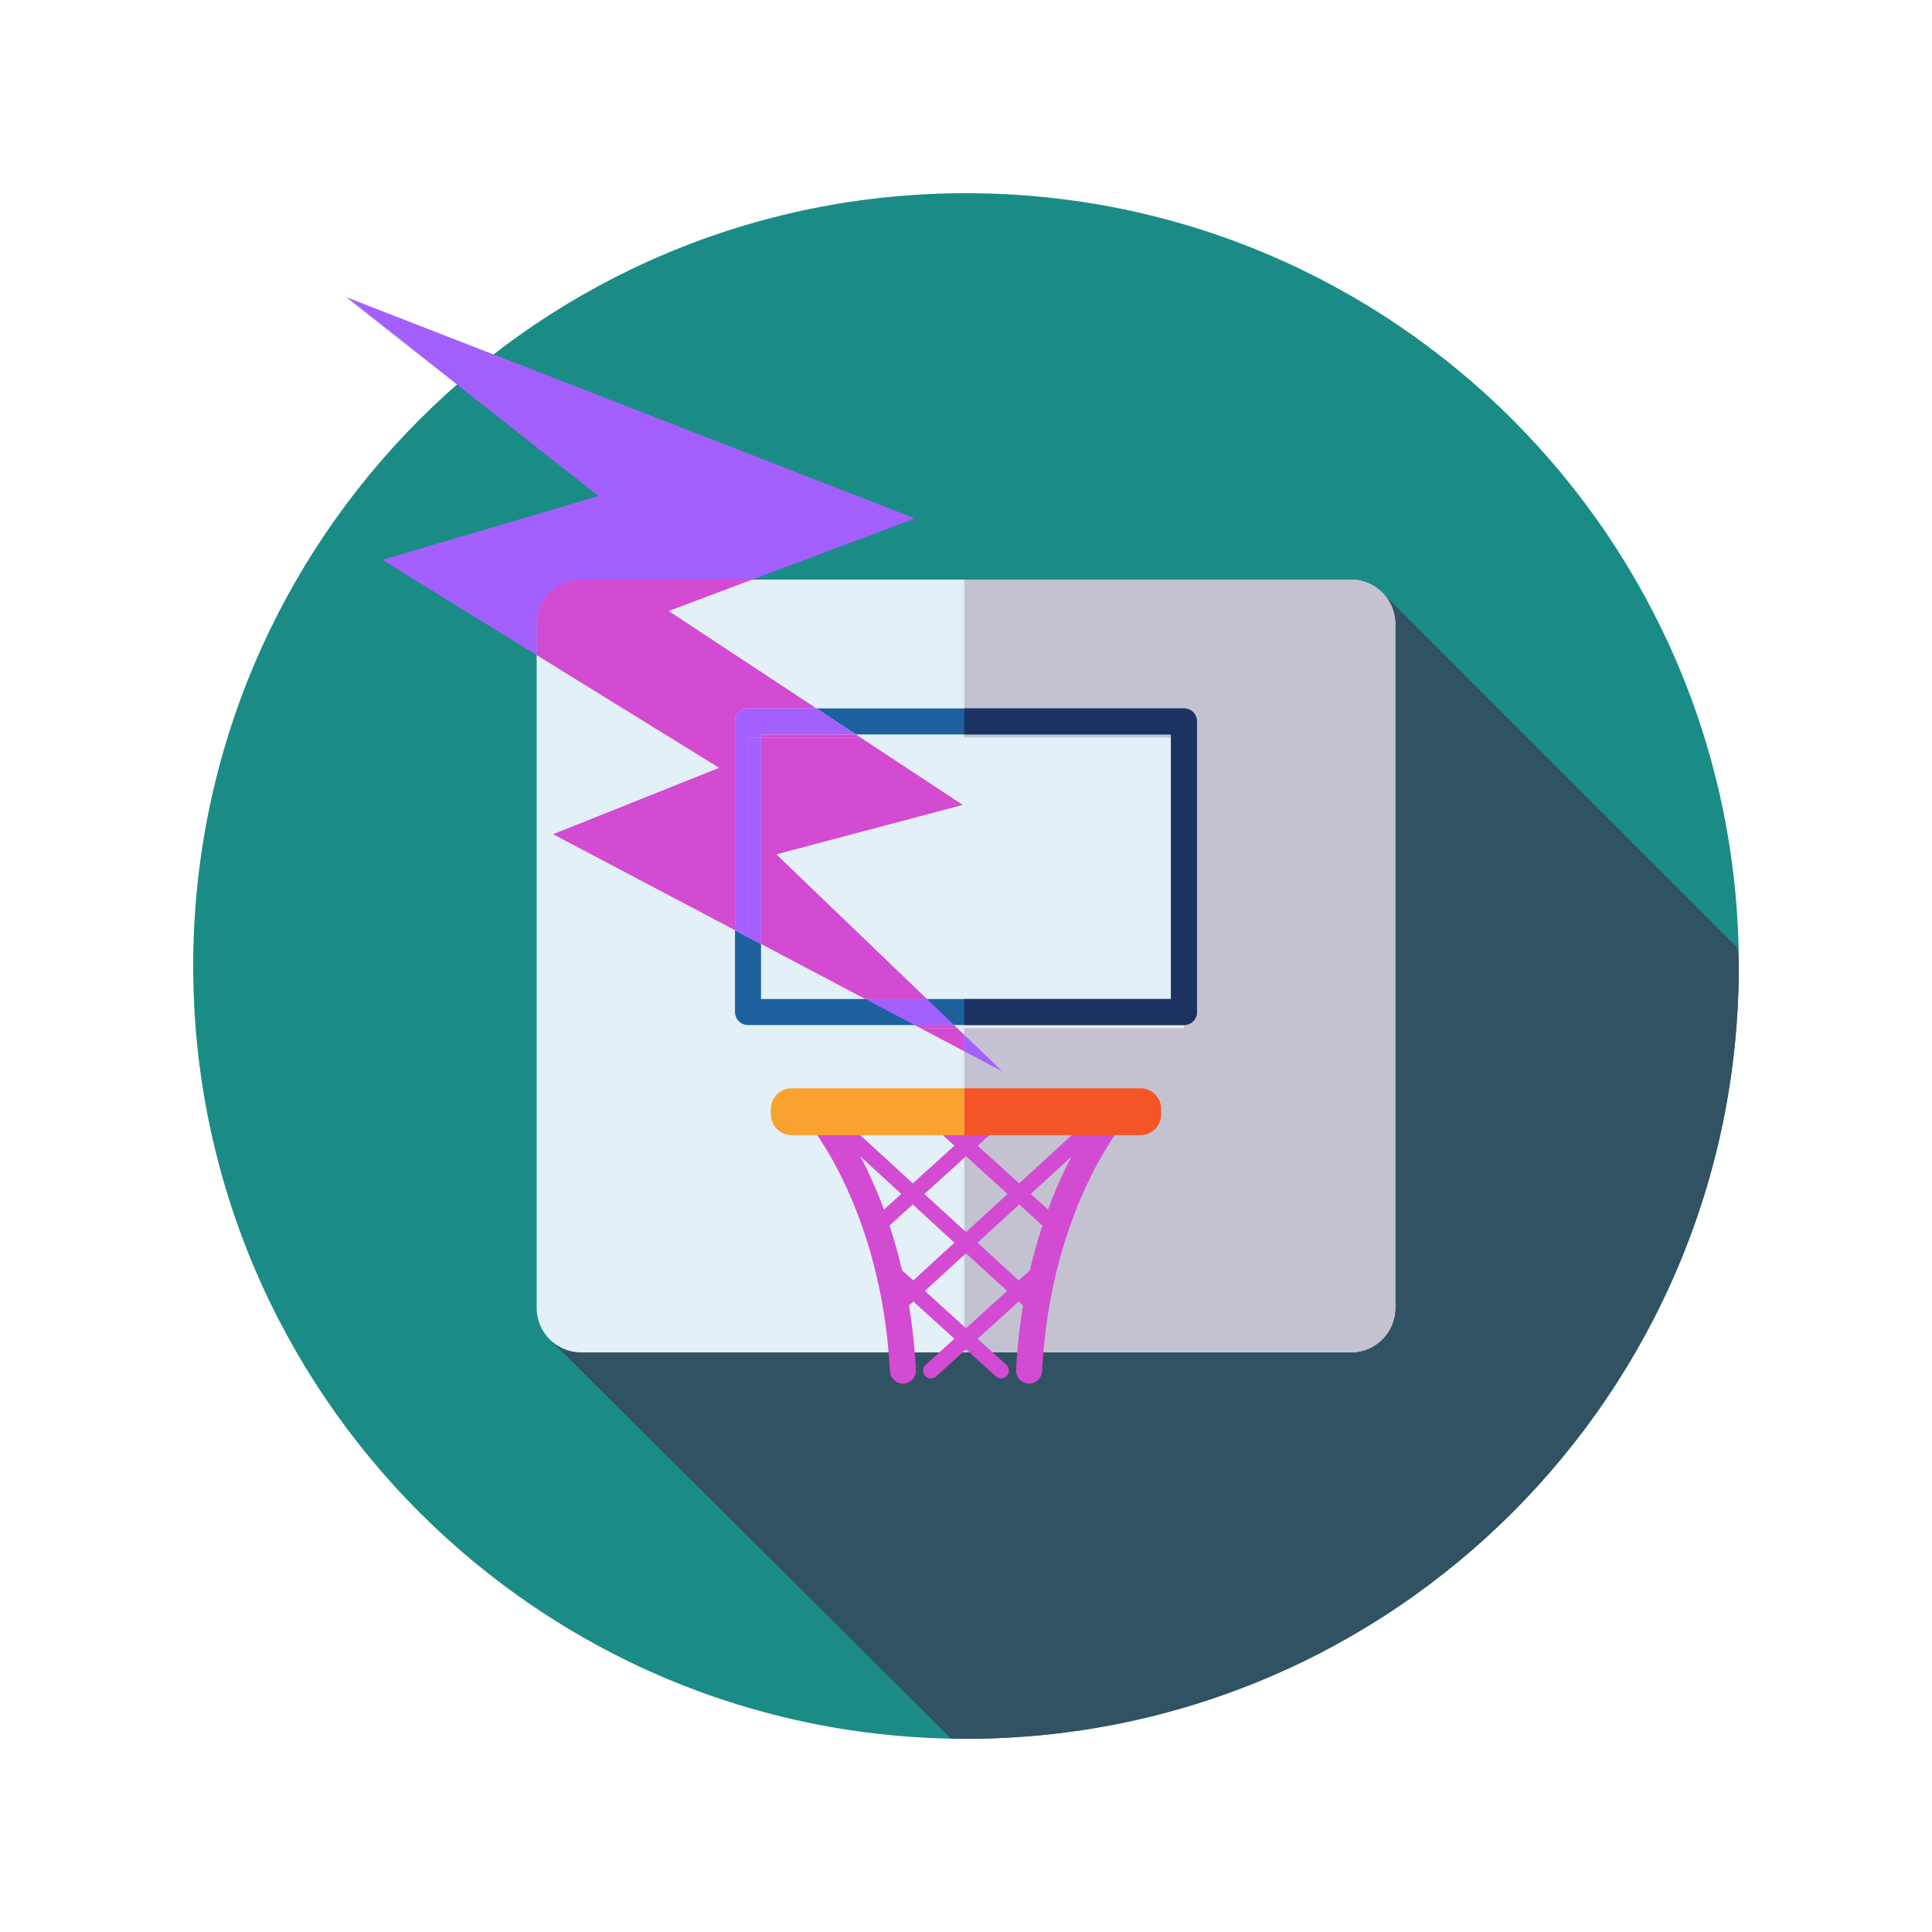
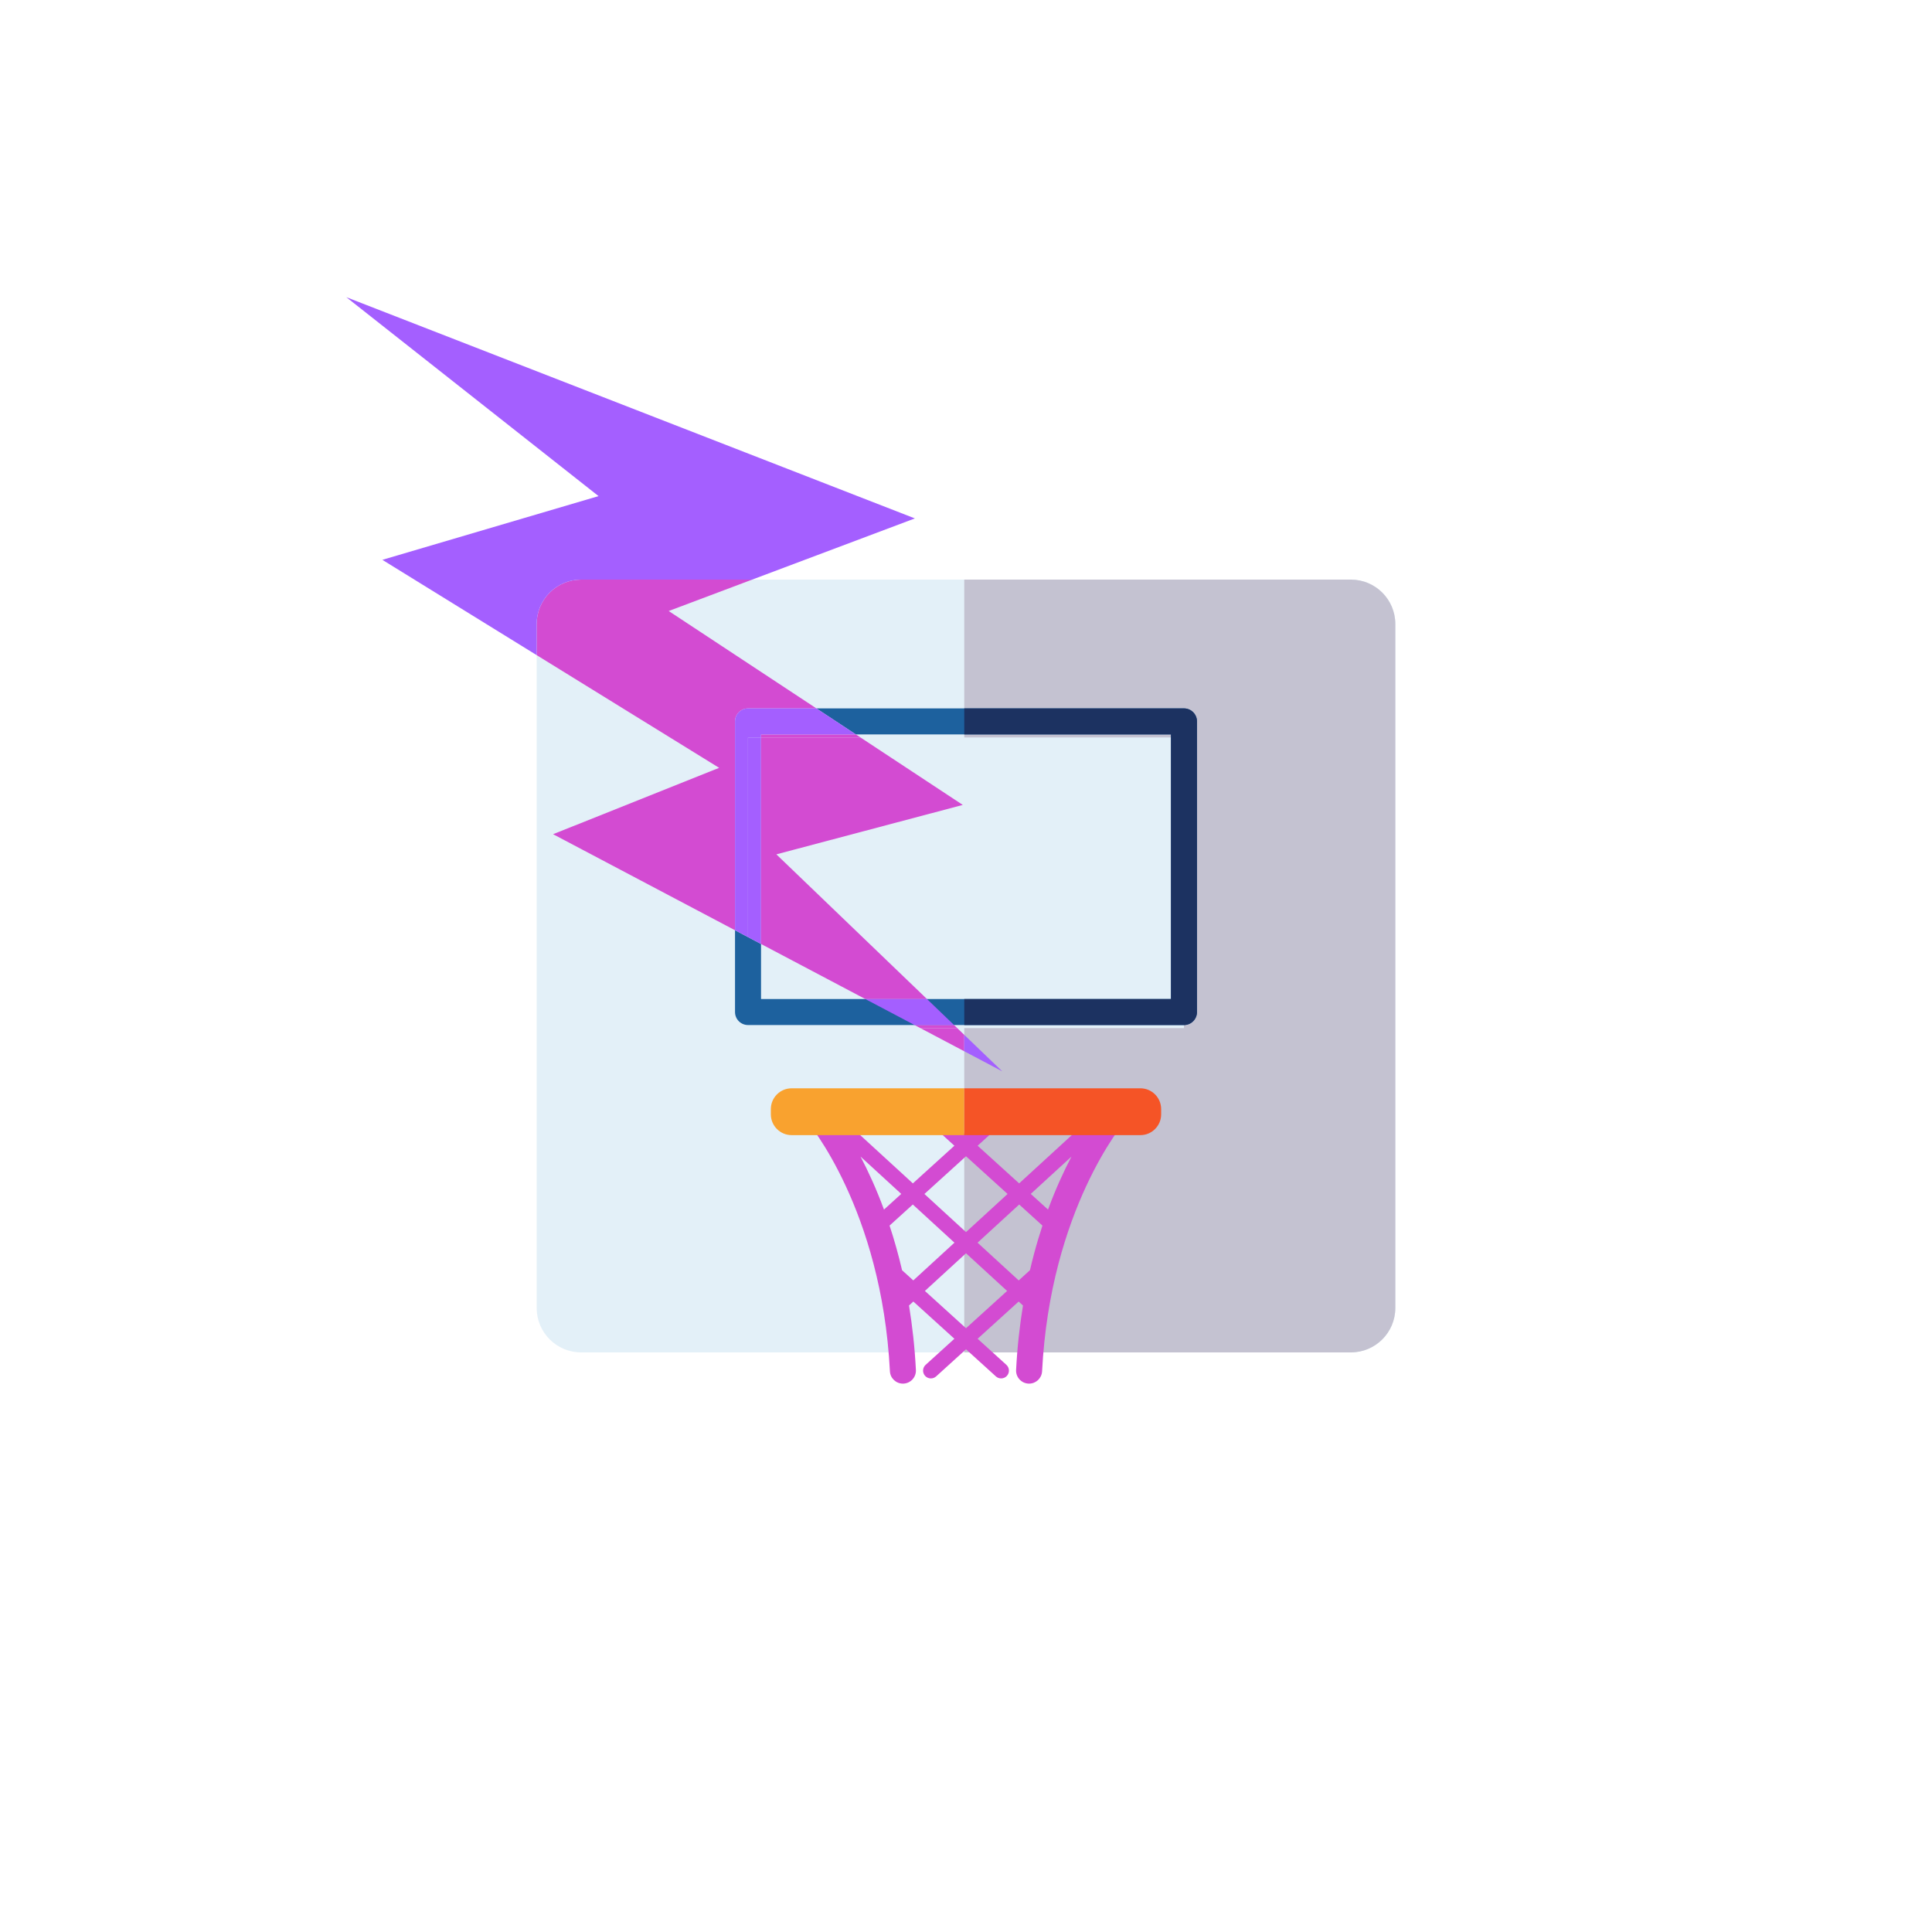
- <svg xmlns="http://www.w3.org/2000/svg" width="100%" height="100%" viewBox="-64 -64 640 640" version="1.1" xml:space="preserve" style="fill-rule:evenodd;clip-rule:evenodd;stroke-linejoin:round;stroke-miterlimit:2;">
-   <circle cx="256" cy="256" r="256" style="fill:rgb(27,140,133);" />
-   <path d="M512,256C512,253.957 511.971,251.919 511.335,249.739L393.9,132.305L118.101,379.697L251.052,511.938C252.698,511.969 254.345,512 255.998,512C397.384,512 512,397.384 512,256Z" style="fill:rgb(49,82,99);fill-rule:nonzero;" />
-   <g>
+ <svg xmlns="http://www.w3.org/2000/svg" width="100%" height="100%" viewBox="0 0 640 640" version="1.1" xml:space="preserve" style="fill-rule:evenodd;clip-rule:evenodd;stroke-linejoin:round;stroke-miterlimit:2;">
+   <g transform="matrix(1,0,0,1,64,64)">
    <g>
      <path d="M113.778,369.275L113.778,142.724C113.778,134.592 120.37,128 128.502,128L383.497,128C391.631,128 398.223,134.592 398.223,142.724L398.222,142.726L398.222,369.274C398.222,377.408 391.628,384 383.496,384L128.502,384C120.37,384 113.778,377.408 113.778,369.275ZM255.424,284.248L268,290.888L255.424,278.807L255.424,284.248ZM252.043,275.559L243.071,266.941L222.64,266.94L238.965,275.559L252.043,275.559Z" style="fill:rgb(227,240,248);" />
      <path d="M255.424,384L255.424,128L383.497,128C391.63,128 398.222,134.592 398.222,142.726L398.222,369.274C398.222,377.408 391.628,384 383.496,384L255.424,384Z" style="fill:rgb(196,194,209);" />
      <path d="M328.198,180.286L328.198,276.559L183.786,276.559L183.786,246.428L238.965,275.559L252.043,275.559L243.071,266.941L193.179,219.015L254.936,202.642L221.031,180.286L328.198,180.286Z" style="fill:rgb(227,240,248);" />
-       <path d="M328.206,275.559L183.794,275.559L183.786,275.559C181.409,275.555 179.484,273.627 179.484,271.249L179.484,244.157L188.104,248.708L188.104,266.94L222.64,266.94L243.071,266.941L255.426,266.941L323.896,266.941L323.896,179.287L255.426,179.287L255.424,179.287L219.515,179.286L206.442,170.666L255.426,170.667L328.206,170.667C330.586,170.667 332.515,172.595 332.516,174.976L332.516,271.251C332.515,273.631 330.586,275.559 328.206,275.559Z" style="fill:rgb(29,97,158);" />
+       <path d="M328.206,275.559L183.786,275.559C181.409,275.555 179.484,273.627 179.484,271.249L179.484,244.157L188.104,248.708L188.104,266.94L222.64,266.94L243.071,266.941L323.896,266.941L323.896,179.287L255.424,179.287L219.515,179.286L206.442,170.666L255.426,170.667L328.206,170.667C330.586,170.667 332.515,172.595 332.516,174.976L332.516,271.251C332.515,273.631 330.586,275.559 328.206,275.559Z" style="fill:rgb(29,97,158);" />
      <path d="M328.206,170.667L255.426,170.667L255.426,179.287L323.896,179.287L323.896,266.941L255.426,266.941L255.426,275.561L328.206,275.561C330.587,275.561 332.516,273.632 332.516,271.251L332.516,174.978C332.516,172.596 330.587,170.667 328.206,170.667Z" style="fill:rgb(28,50,97);fill-rule:nonzero;" />
    </g>
    <g>
      <g>
        <path d="M244.364,392.62C243.661,392.62 242.959,392.334 242.449,391.772C241.489,390.715 241.57,389.078 242.628,388.119L279.692,354.503C280.75,353.548 282.386,353.626 283.345,354.682C284.305,355.739 284.224,357.376 283.166,358.335L246.102,391.951C245.607,392.397 244.982,392.62 244.364,392.62Z" style="fill:rgb(211,75,210);fill-rule:nonzero;" />
        <path d="M308.181,301.452C306.388,299.888 303.664,300.073 302.101,301.866C301.77,302.245 299.157,305.307 295.609,310.977C294.63,310.122 293.163,310.082 292.18,310.982L273.605,328.009L259.85,315.535L266.358,309.632C267.415,308.672 267.496,307.036 266.537,305.979C265.579,304.922 263.943,304.845 262.884,305.8L256.002,312.042L249.12,305.8C248.063,304.84 246.426,304.919 245.467,305.979C244.507,307.036 244.588,308.673 245.646,309.632L252.154,315.535L238.399,328.009L219.824,310.982C218.843,310.08 217.376,310.12 216.395,310.977C212.847,305.307 210.234,302.245 209.903,301.866C208.339,300.073 205.623,299.89 203.831,301.451C202.036,303.009 201.849,305.73 203.403,307.528C203.65,307.811 228.043,336.564 230.796,390.253C230.913,392.554 232.818,394.342 235.097,394.342C235.171,394.342 235.245,394.34 235.321,394.337C237.698,394.215 239.526,392.189 239.405,389.812C239.015,382.206 238.21,375.1 237.124,368.465L238.558,367.15L265.899,391.948C266.394,392.398 267.014,392.619 267.637,392.619C268.34,392.619 269.042,392.333 269.552,391.771C270.512,390.714 270.431,389.077 269.373,388.118L242.385,363.642L256,351.161L274.877,368.466C273.791,375.101 272.988,382.207 272.596,389.813C272.475,392.19 274.303,394.216 276.68,394.338C276.756,394.341 276.83,394.343 276.904,394.343C279.183,394.343 281.088,392.555 281.205,390.254C283.958,336.563 308.351,307.812 308.598,307.529C310.158,305.735 309.972,303.016 308.181,301.452ZM290.938,319.135C288.394,323.981 285.699,329.832 283.17,336.686L277.452,331.499L290.938,319.135ZM256,319.026L269.774,331.519L256,344.147L242.226,331.519L256,319.026ZM234.549,331.498L228.831,336.685C226.3,329.831 223.608,323.98 221.063,319.134L234.549,331.498ZM238.54,360.151L234.825,356.781C233.591,351.466 232.182,346.543 230.681,341.99L238.38,335.006L252.175,347.651L238.54,360.151ZM259.827,347.655L273.622,335.01L281.321,341.994C279.299,348.122 277.454,354.944 275.967,362.452L259.827,347.655Z" style="fill:rgb(211,75,210);fill-rule:nonzero;" />
      </g>
      <g>
        <path d="M198.249,296.512C194.441,296.512 191.353,299.6 191.353,303.408L191.353,305.132C191.353,308.94 194.441,312.028 198.249,312.028L255.426,312.028L255.426,296.513L198.249,296.513L198.249,296.512Z" style="fill:rgb(249,162,47);fill-rule:nonzero;" />
        <path d="M313.751,296.512L255.426,296.512L255.426,312.027L313.751,312.027C317.559,312.027 320.647,308.94 320.647,305.131L320.647,303.407C320.646,299.599 317.559,296.512 313.751,296.512Z" style="fill:rgb(245,84,38);fill-rule:nonzero;" />
      </g>
    </g>
  </g>
-   <g transform="matrix(0.0704542,-0.000396211,-0.000492775,-0.0876251,42.7554,309.368)">
+   <g transform="matrix(0.0704542,-0.000396211,-0.000492775,-0.0876251,106.755,373.368)">
    <path d="M1020.51,1779.64L1021.34,1897.17C1021.99,1989.97 1116.07,2064.77 1231.49,2064.25L2035.86,2060.62L1642.42,1943.66L2334.3,1572.35L2012.86,1573.8C1979.06,1573.96 1951.53,1552.07 1951.34,1524.89L1945.82,735.406L1092.95,1102.38L1875.44,1349.72L1020.51,1779.64ZM2987.84,360.916L2814.34,361.701L2787.53,373.234L2973.15,372.395L2987.84,360.916ZM2540.6,1461.63L2073.26,1463.74L2073.34,1475.16L2519.16,1473.14L2540.6,1461.63Z" style="fill:rgb(211,75,210);fill-rule:nonzero;" />
  </g>
-   <path d="M113.778,153.023L62.662,121.452L134.274,100.341L50.716,34.444L239.065,107.731L185.175,128L128.502,128C120.37,128 113.778,134.592 113.778,142.724L113.778,153.023Z" style="fill:rgb(164,95,255);" />
-   <path d="M179.484,244.157L179.484,174.976C179.484,172.595 181.413,170.666 183.794,170.666L206.442,170.666L219.515,179.286L188.104,179.286L188.104,180.286L183.786,180.286L183.786,246.428L179.484,244.157Z" style="fill:rgb(164,95,255);" />
-   <path d="M183.786,246.428L183.786,180.286L188.104,180.286L188.104,248.708L183.786,246.428Z" style="fill:rgb(164,95,255);" />
-   <path d="M188.104,248.708L188.104,180.286L221.031,180.286L254.936,202.642L193.179,219.015L243.071,266.941L222.64,266.94L188.104,248.708Z" style="fill:rgb(211,75,210);" />
-   <path d="M238.965,275.559L222.64,266.94L243.071,266.941L252.043,275.559L238.965,275.559Z" style="fill:rgb(164,95,255);" />
-   <path d="M255.424,284.248L240.859,276.559L253.084,276.559L255.424,278.807L255.424,284.248Z" style="fill:rgb(211,75,210);" />
-   <path d="M255.424,278.807L268,290.888L255.424,284.248L255.424,278.807Z" style="fill:rgb(164,95,255);" />
+   <g transform="matrix(1,0,0,1,64,64)">
+     <path d="M113.778,153.023L62.662,121.452L134.274,100.341L50.716,34.444L239.065,107.731L185.175,128L128.502,128C120.37,128 113.778,134.592 113.778,142.724L113.778,153.023Z" style="fill:rgb(164,95,255);" />
+   </g>
+   <g transform="matrix(1,0,0,1,64,64)">
+     <path d="M179.484,244.157L179.484,174.976C179.484,172.595 181.413,170.666 183.794,170.666L206.442,170.666L219.515,179.286L188.104,179.286L188.104,180.286L183.786,180.286L183.786,246.428L179.484,244.157Z" style="fill:rgb(164,95,255);" />
+   </g>
+   <g transform="matrix(1,0,0,1,64,64)">
+     <path d="M183.786,246.428L183.786,180.286L188.104,180.286L188.104,248.708L183.786,246.428Z" style="fill:rgb(164,95,255);" />
+   </g>
+   <g transform="matrix(1,0,0,1,64,64)">
+     <path d="M188.104,248.708L188.104,180.286L221.031,180.286L254.936,202.642L193.179,219.015L243.071,266.941L222.64,266.94L188.104,248.708Z" style="fill:rgb(211,75,210);" />
+   </g>
+   <g transform="matrix(1,0,0,1,64,64)">
+     <path d="M238.965,275.559L222.64,266.94L243.071,266.941L252.043,275.559L238.965,275.559Z" style="fill:rgb(164,95,255);" />
+   </g>
+   <g transform="matrix(1,0,0,1,64,64)">
+     <path d="M255.424,284.248L240.859,276.559L253.084,276.559L255.424,278.807L255.424,284.248Z" style="fill:rgb(211,75,210);" />
+   </g>
+   <g transform="matrix(1,0,0,1,64,64)">
+     <path d="M255.424,278.807L268,290.888L255.424,284.248L255.424,278.807Z" style="fill:rgb(164,95,255);" />
+   </g>
</svg>
